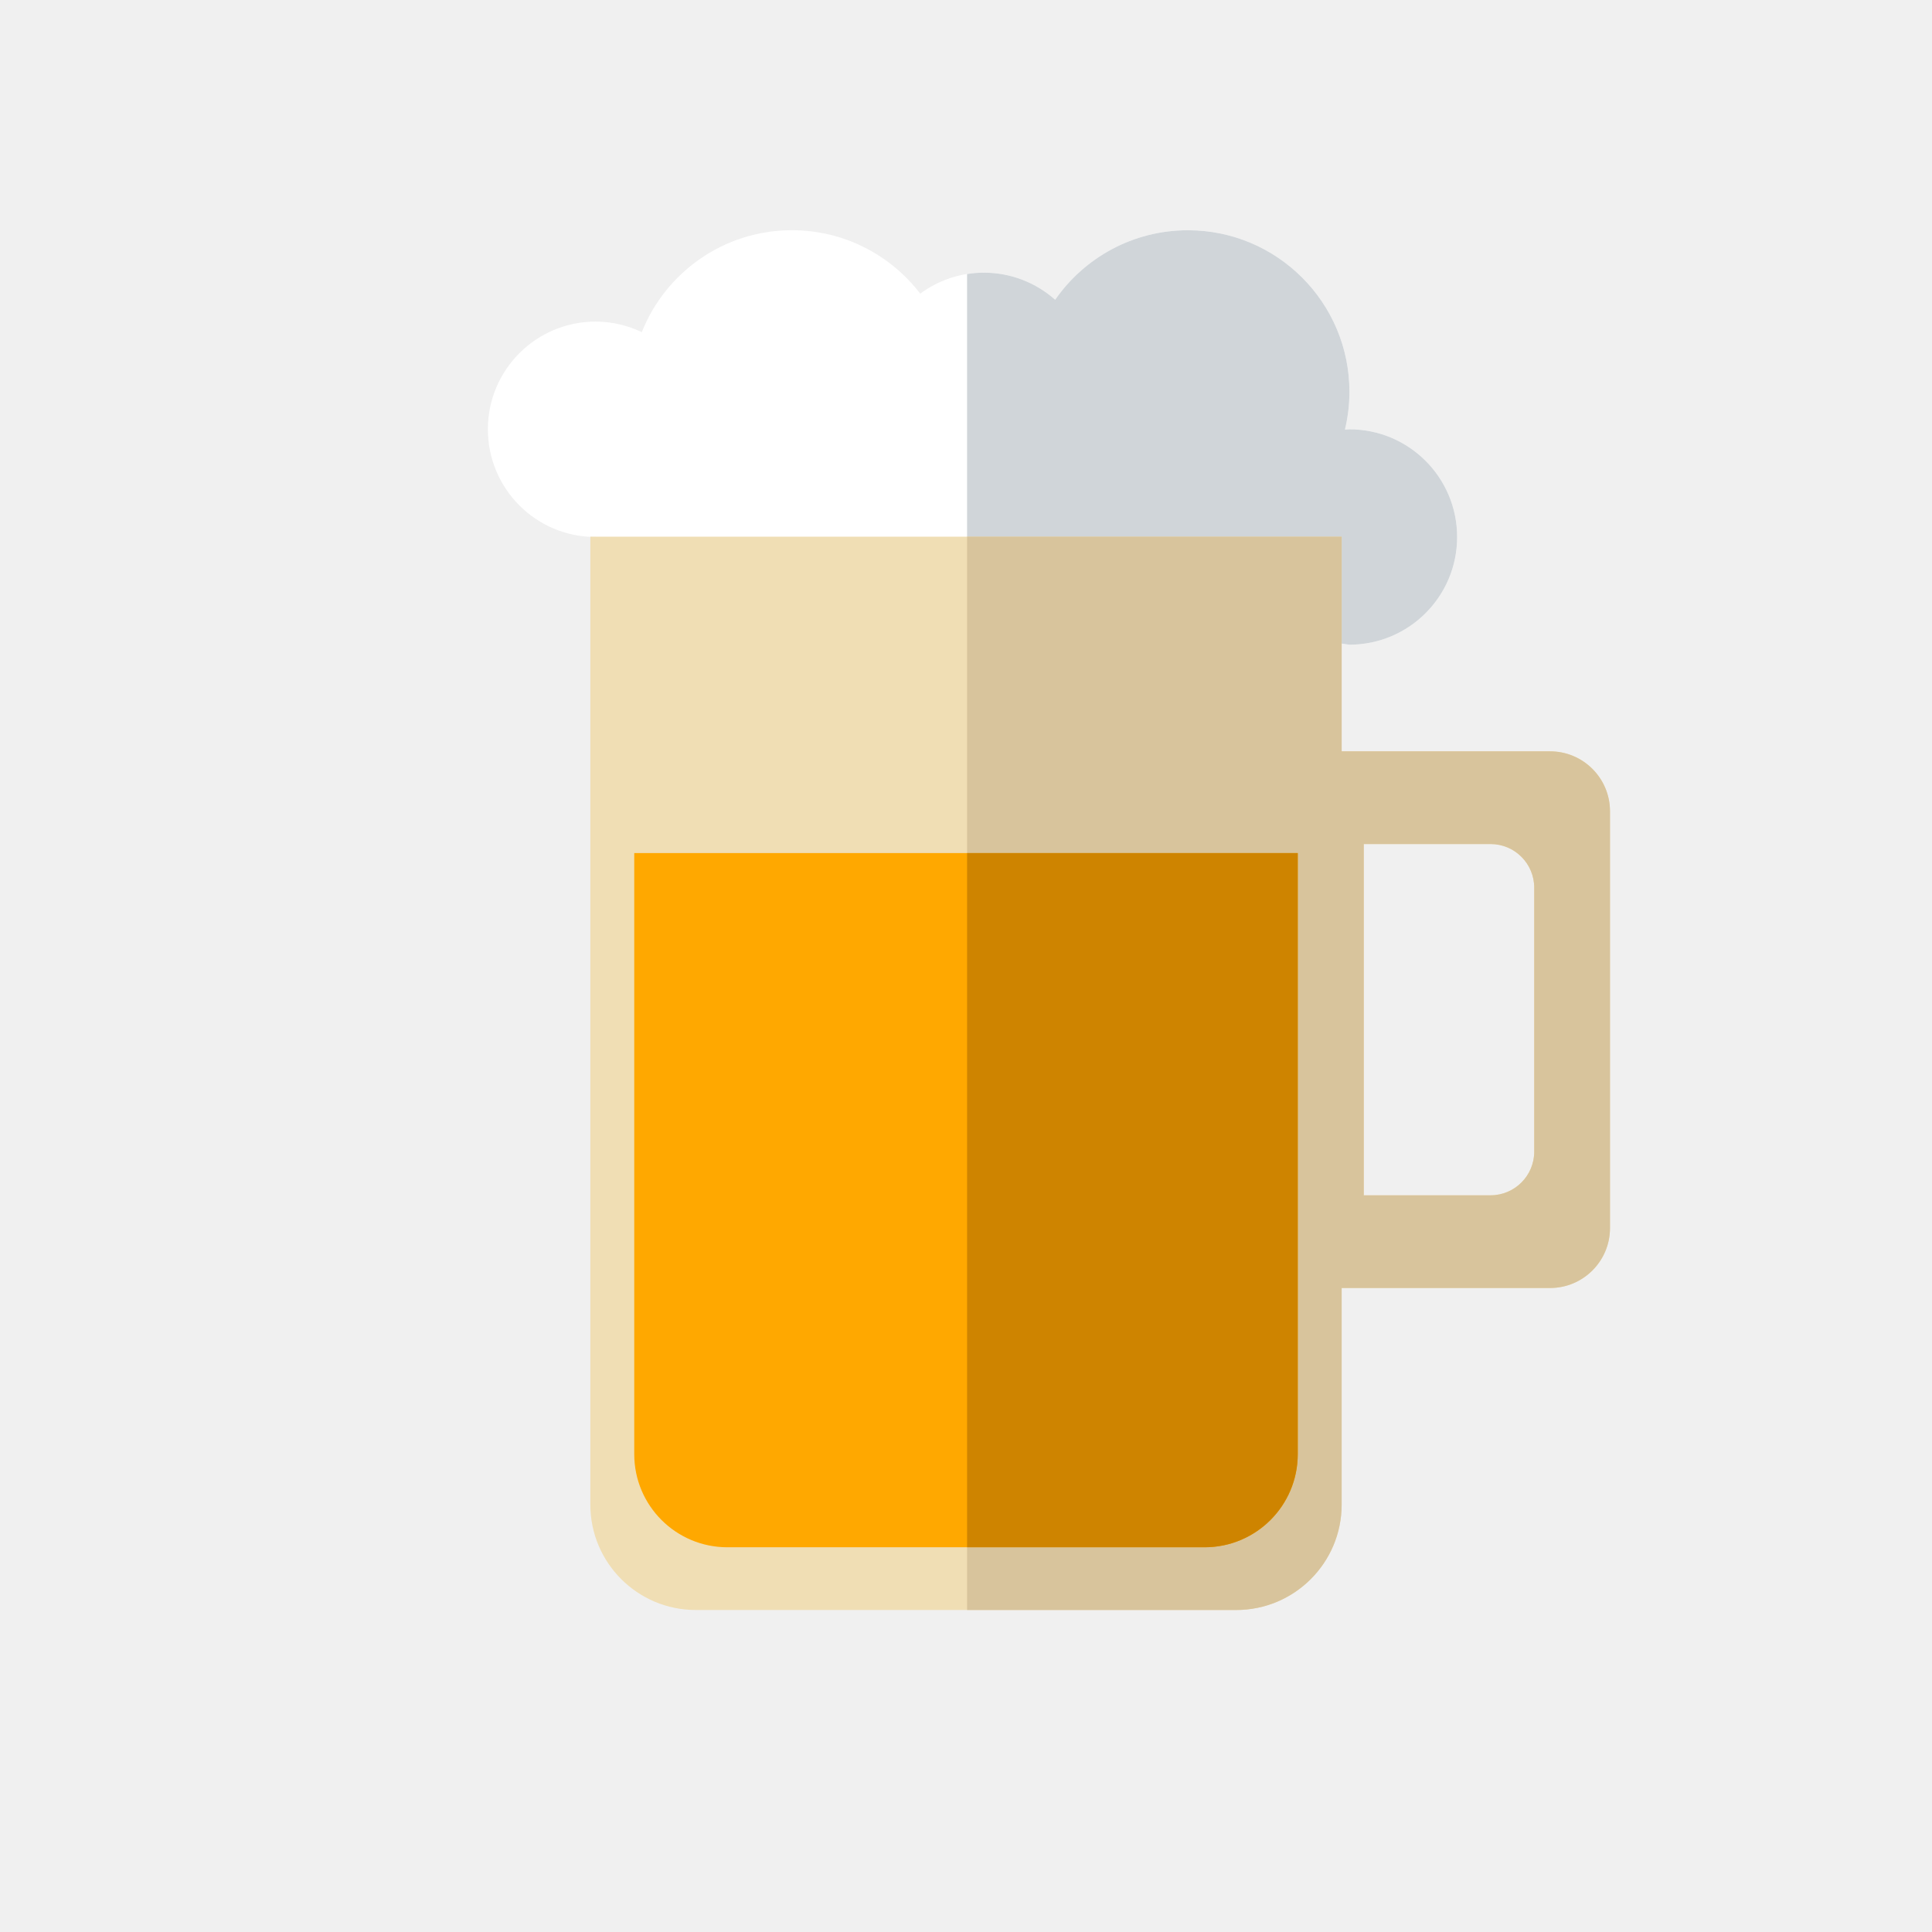
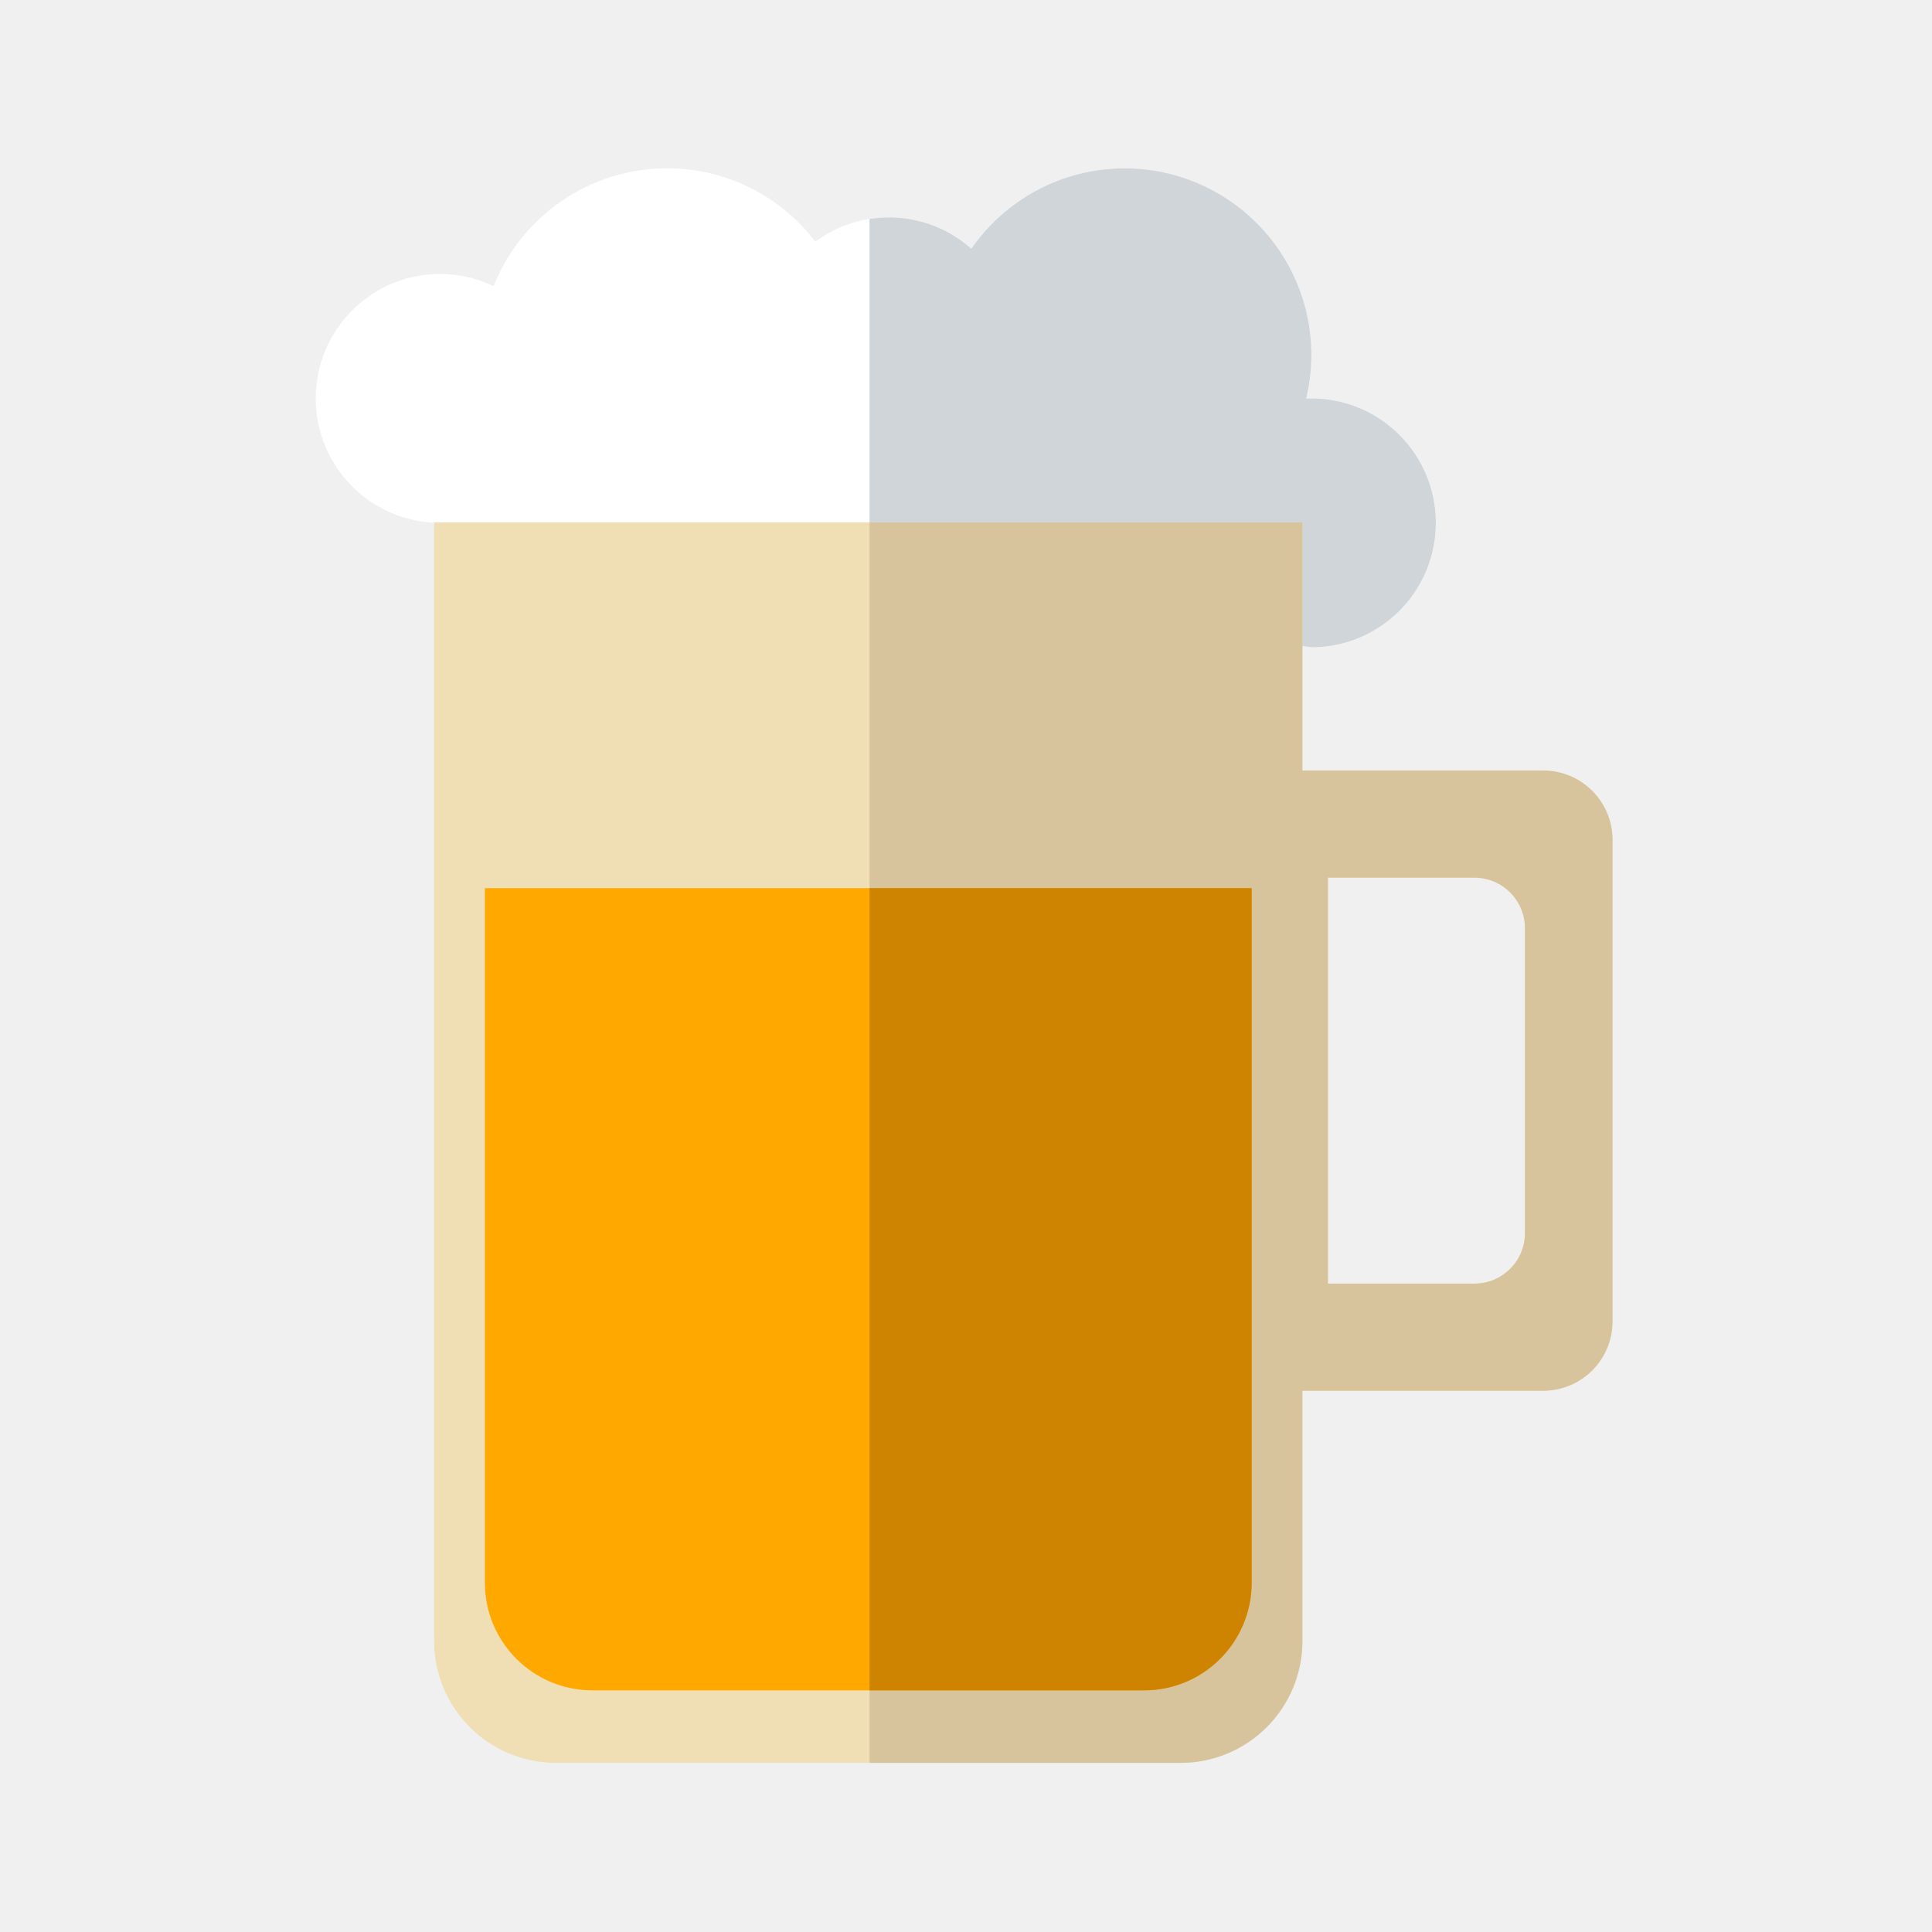
- <svg xmlns="http://www.w3.org/2000/svg" version="1.1" id="Layer_1" x="0px" y="0px" viewBox="0 0 297 297" style="enable-background:new 0 0 297 297;" xml:space="preserve">
+ <svg xmlns="http://www.w3.org/2000/svg" width="257" height="257">
  <g>
-     <g>
-       <path style="fill:#FFFFFF;" d="M207.444,99.107c9.143,0,16.556-7.412,16.556-16.556s-7.412-16.556-16.556-16.556    c-0.233,0-0.459,0.025-0.689,0.035c0.446-1.863,0.689-3.805,0.689-5.805c0-13.715-11.118-24.833-24.833-24.833    c-8.456,0-15.919,4.23-20.404,10.685c-2.92-2.582-6.747-4.163-10.951-4.163c-3.669,0-7.048,1.208-9.793,3.228    c-4.538-5.926-11.683-9.751-19.724-9.751c-10.476,0-19.43,6.491-23.079,15.667c-2.156-1.028-4.559-1.62-7.106-1.62    C82.412,49.44,75,56.852,75,65.996s7.412,16.556,16.556,16.556L207.444,99.107z" />
-     </g>
-     <g>
-       <path style="fill:#D0D5D9;" d="M207.444,65.996c-0.233,0-0.459,0.025-0.689,0.035c0.446-1.863,0.689-3.805,0.689-5.804    c0-13.715-11.118-24.833-24.833-24.833c-8.455,0-15.919,4.23-20.404,10.685c-2.92-2.583-6.747-4.163-10.951-4.163    c-0.882,0-1.745,0.073-2.589,0.208V90.71l58.777,8.397c9.143,0,16.556-7.412,16.556-16.556S216.588,65.996,207.444,65.996z" />
-     </g>
-     <g>
-       <path style="fill:#F0DEB4;" d="M238.282,115.5H206.25v-33H90.75v148.792c0,8.952,7.257,16.208,16.208,16.208h83.083    c8.952,0,16.208-7.257,16.208-16.208V198h32.032c5.091,0,9.218-4.127,9.218-9.218v-64.064    C247.5,119.627,243.373,115.5,238.282,115.5z M235.853,177.032c0,3.71-3.008,6.718-6.718,6.718h-19.488v-54h19.488    c3.71,0,6.718,3.008,6.718,6.718V177.032z" />
-     </g>
-     <g>
-       <path style="fill:#D8C49C;" d="M238.282,115.5H206.25v-33h-57.583v165h41.375c8.952,0,16.208-7.257,16.208-16.208V198h32.032    c5.091,0,9.218-4.127,9.218-9.218v-64.064C247.5,119.627,243.373,115.5,238.282,115.5z M235.853,177.032    c0,3.71-3.008,6.718-6.718,6.718h-19.488v-54h19.488c3.71,0,6.718,3.008,6.718,6.718V177.032z" />
-     </g>
-     <g>
-       <path style="fill:#FFA800;" d="M111.814,237.857h73.372c7.905,0,14.314-6.409,14.314-14.314v-92.4h-102v92.4    C97.5,231.449,103.909,237.857,111.814,237.857z" />
-     </g>
-     <g>
-       <path style="fill:#CE8400;" d="M148.667,131.143v106.714h36.519c7.905,0,14.314-6.409,14.314-14.314v-92.4H148.667z" />
-     </g>
+     <rect fill="none" id="canvas_background" height="299" width="299" y="-1" x="-1" />
  </g>
  <g>
- </g>
-   <g>
- </g>
-   <g>
- </g>
-   <g>
- </g>
-   <g>
- </g>
-   <g>
- </g>
-   <g>
- </g>
-   <g>
- </g>
-   <g>
- </g>
-   <g>
- </g>
-   <g>
- </g>
-   <g>
- </g>
-   <g>
- </g>
-   <g>
- </g>
-   <g>
- </g>
+     <g id="svg_1">
+       <g id="svg_2">
+         <path id="svg_3" fill="#FFFFFF" d="m174.444,86.107c9.143,0 16.556,-7.412 16.556,-16.556s-7.412,-16.556 -16.556,-16.556c-0.233,0 -0.459,0.025 -0.689,0.035c0.446,-1.863 0.689,-3.805 0.689,-5.805c0,-13.715 -11.118,-24.833 -24.833,-24.833c-8.456,0 -15.919,4.23 -20.404,10.685c-2.92,-2.582 -6.747,-4.163 -10.951,-4.163c-3.669,0 -7.048,1.208 -9.793,3.228c-4.538,-5.926 -11.683,-9.751 -19.724,-9.751c-10.476,0 -19.43,6.491 -23.079,15.667c-2.156,-1.028 -4.559,-1.62 -7.106,-1.62c-9.142,0.002 -16.554,7.414 -16.554,16.558s7.412,16.556 16.556,16.556l115.888,16.555z" />
+       </g>
+       <g id="svg_4">
+         <path id="svg_5" fill="#D0D5D9" d="m174.444,52.996c-0.233,0 -0.459,0.025 -0.689,0.035c0.446,-1.863 0.689,-3.805 0.689,-5.804c0,-13.715 -11.118,-24.833 -24.833,-24.833c-8.455,0 -15.919,4.23 -20.404,10.685c-2.92,-2.583 -6.747,-4.163 -10.951,-4.163c-0.882,0 -1.745,0.073 -2.589,0.208l0,48.586l58.777,8.397c9.143,0 16.556,-7.412 16.556,-16.556s-7.412,-16.555 -16.556,-16.555z" />
+       </g>
+       <g id="svg_6">
+         <path id="svg_7" fill="#F0DEB4" d="m205.282,102.5l-32.032,0l0,-33l-115.5,0l0,148.792c0,8.952 7.257,16.208 16.208,16.208l83.083,0c8.952,0 16.208,-7.257 16.208,-16.208l0,-33.292l32.032,0c5.091,0 9.218,-4.127 9.218,-9.218l0,-64.064c0.001,-5.091 -4.126,-9.218 -9.217,-9.218zm-2.429,61.532c0,3.71 -3.008,6.718 -6.718,6.718l-19.488,0l0,-54l19.488,0c3.71,0 6.718,3.008 6.718,6.718l0,40.564z" />
+       </g>
+       <g id="svg_8">
+         <path id="svg_9" fill="#D8C49C" d="m205.282,102.5l-32.032,0l0,-33l-57.583,0l0,165l41.375,0c8.952,0 16.208,-7.257 16.208,-16.208l0,-33.292l32.032,0c5.091,0 9.218,-4.127 9.218,-9.218l0,-64.064c0,-5.091 -4.127,-9.218 -9.218,-9.218zm-2.429,61.532c0,3.71 -3.008,6.718 -6.718,6.718l-19.488,0l0,-54l19.488,0c3.71,0 6.718,3.008 6.718,6.718l0,40.564z" />
+       </g>
+       <g id="svg_10">
+         <path id="svg_11" fill="#FFA800" d="m78.814,224.857l73.372,0c7.905,0 14.314,-6.409 14.314,-14.314l0,-92.4l-102,0l0,92.4c0,7.906 6.409,14.314 14.314,14.314z" />
+       </g>
+       <g id="svg_12">
+         <path id="svg_13" fill="#CE8400" d="m115.667,118.143l0,106.714l36.519,0c7.905,0 14.314,-6.409 14.314,-14.314l0,-92.4l-50.833,0z" />
+       </g>
+     </g>
+     <g id="svg_14" />
+     <g id="svg_15" />
+     <g id="svg_16" />
+     <g id="svg_17" />
+     <g id="svg_18" />
+     <g id="svg_19" />
+     <g id="svg_20" />
+     <g id="svg_21" />
+     <g id="svg_22" />
+     <g id="svg_23" />
+     <g id="svg_24" />
+     <g id="svg_25" />
+     <g id="svg_26" />
+     <g id="svg_27" />
+     <g id="svg_28" />
+   </g>
</svg>
